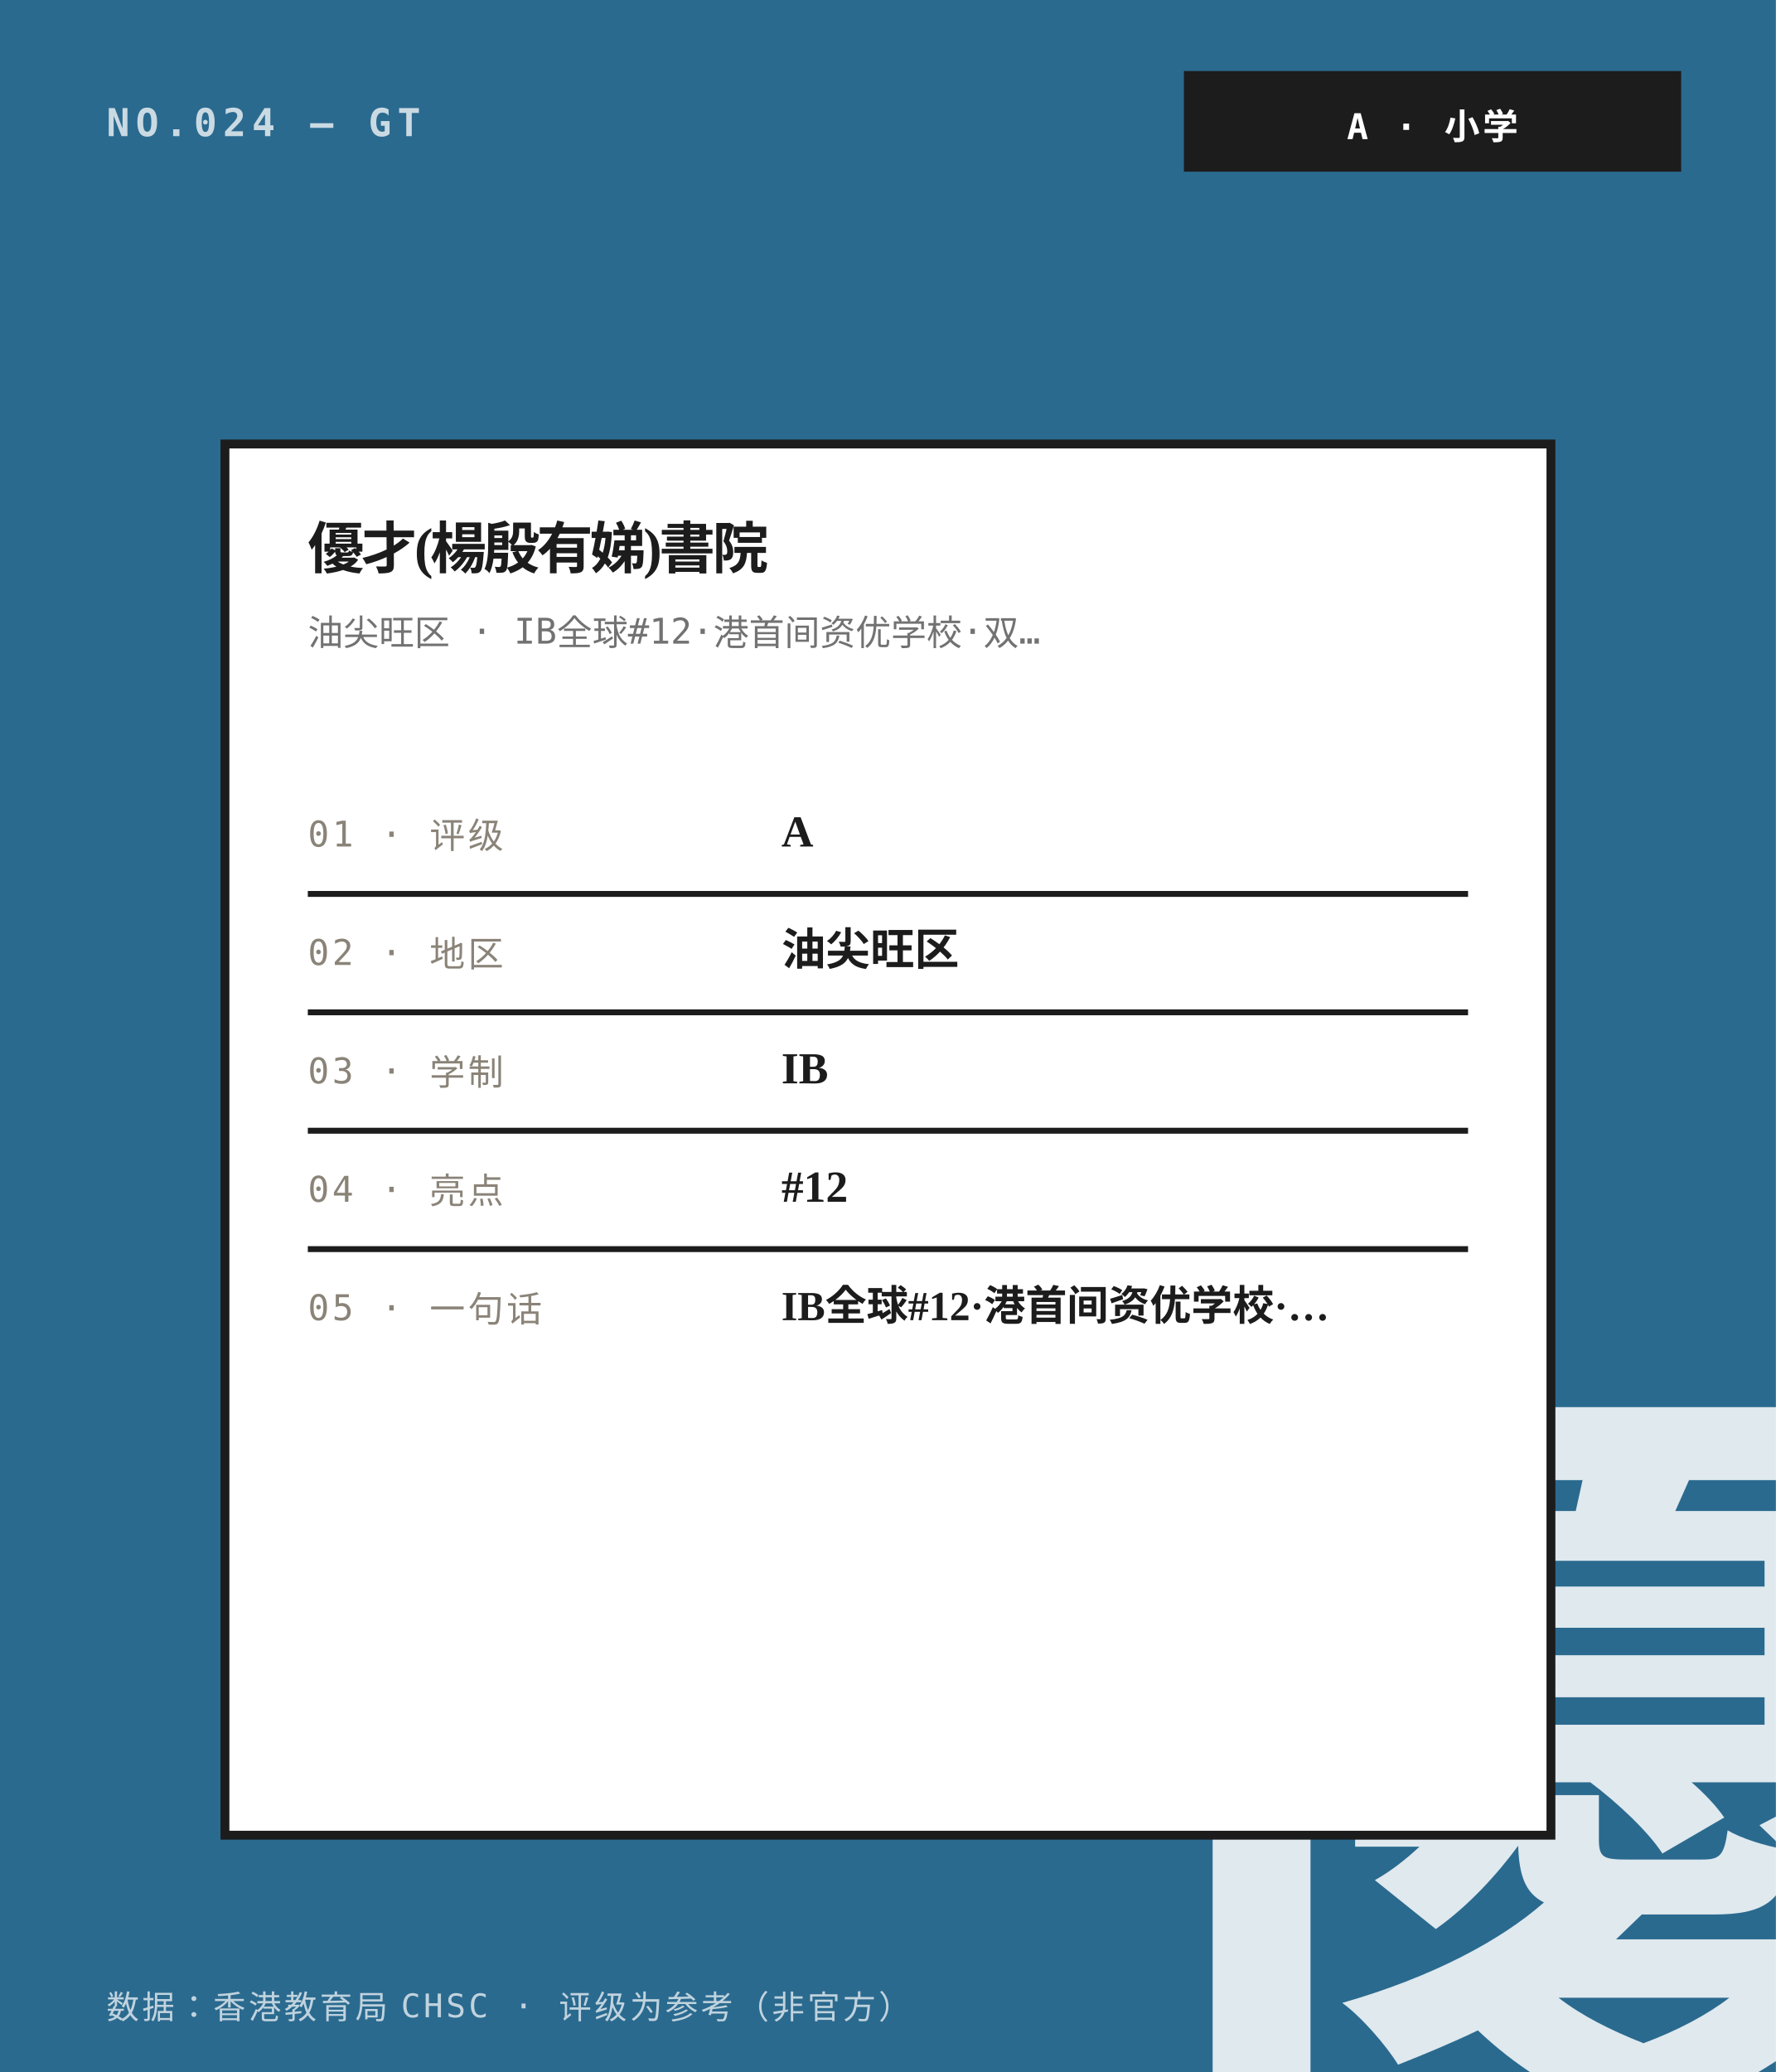
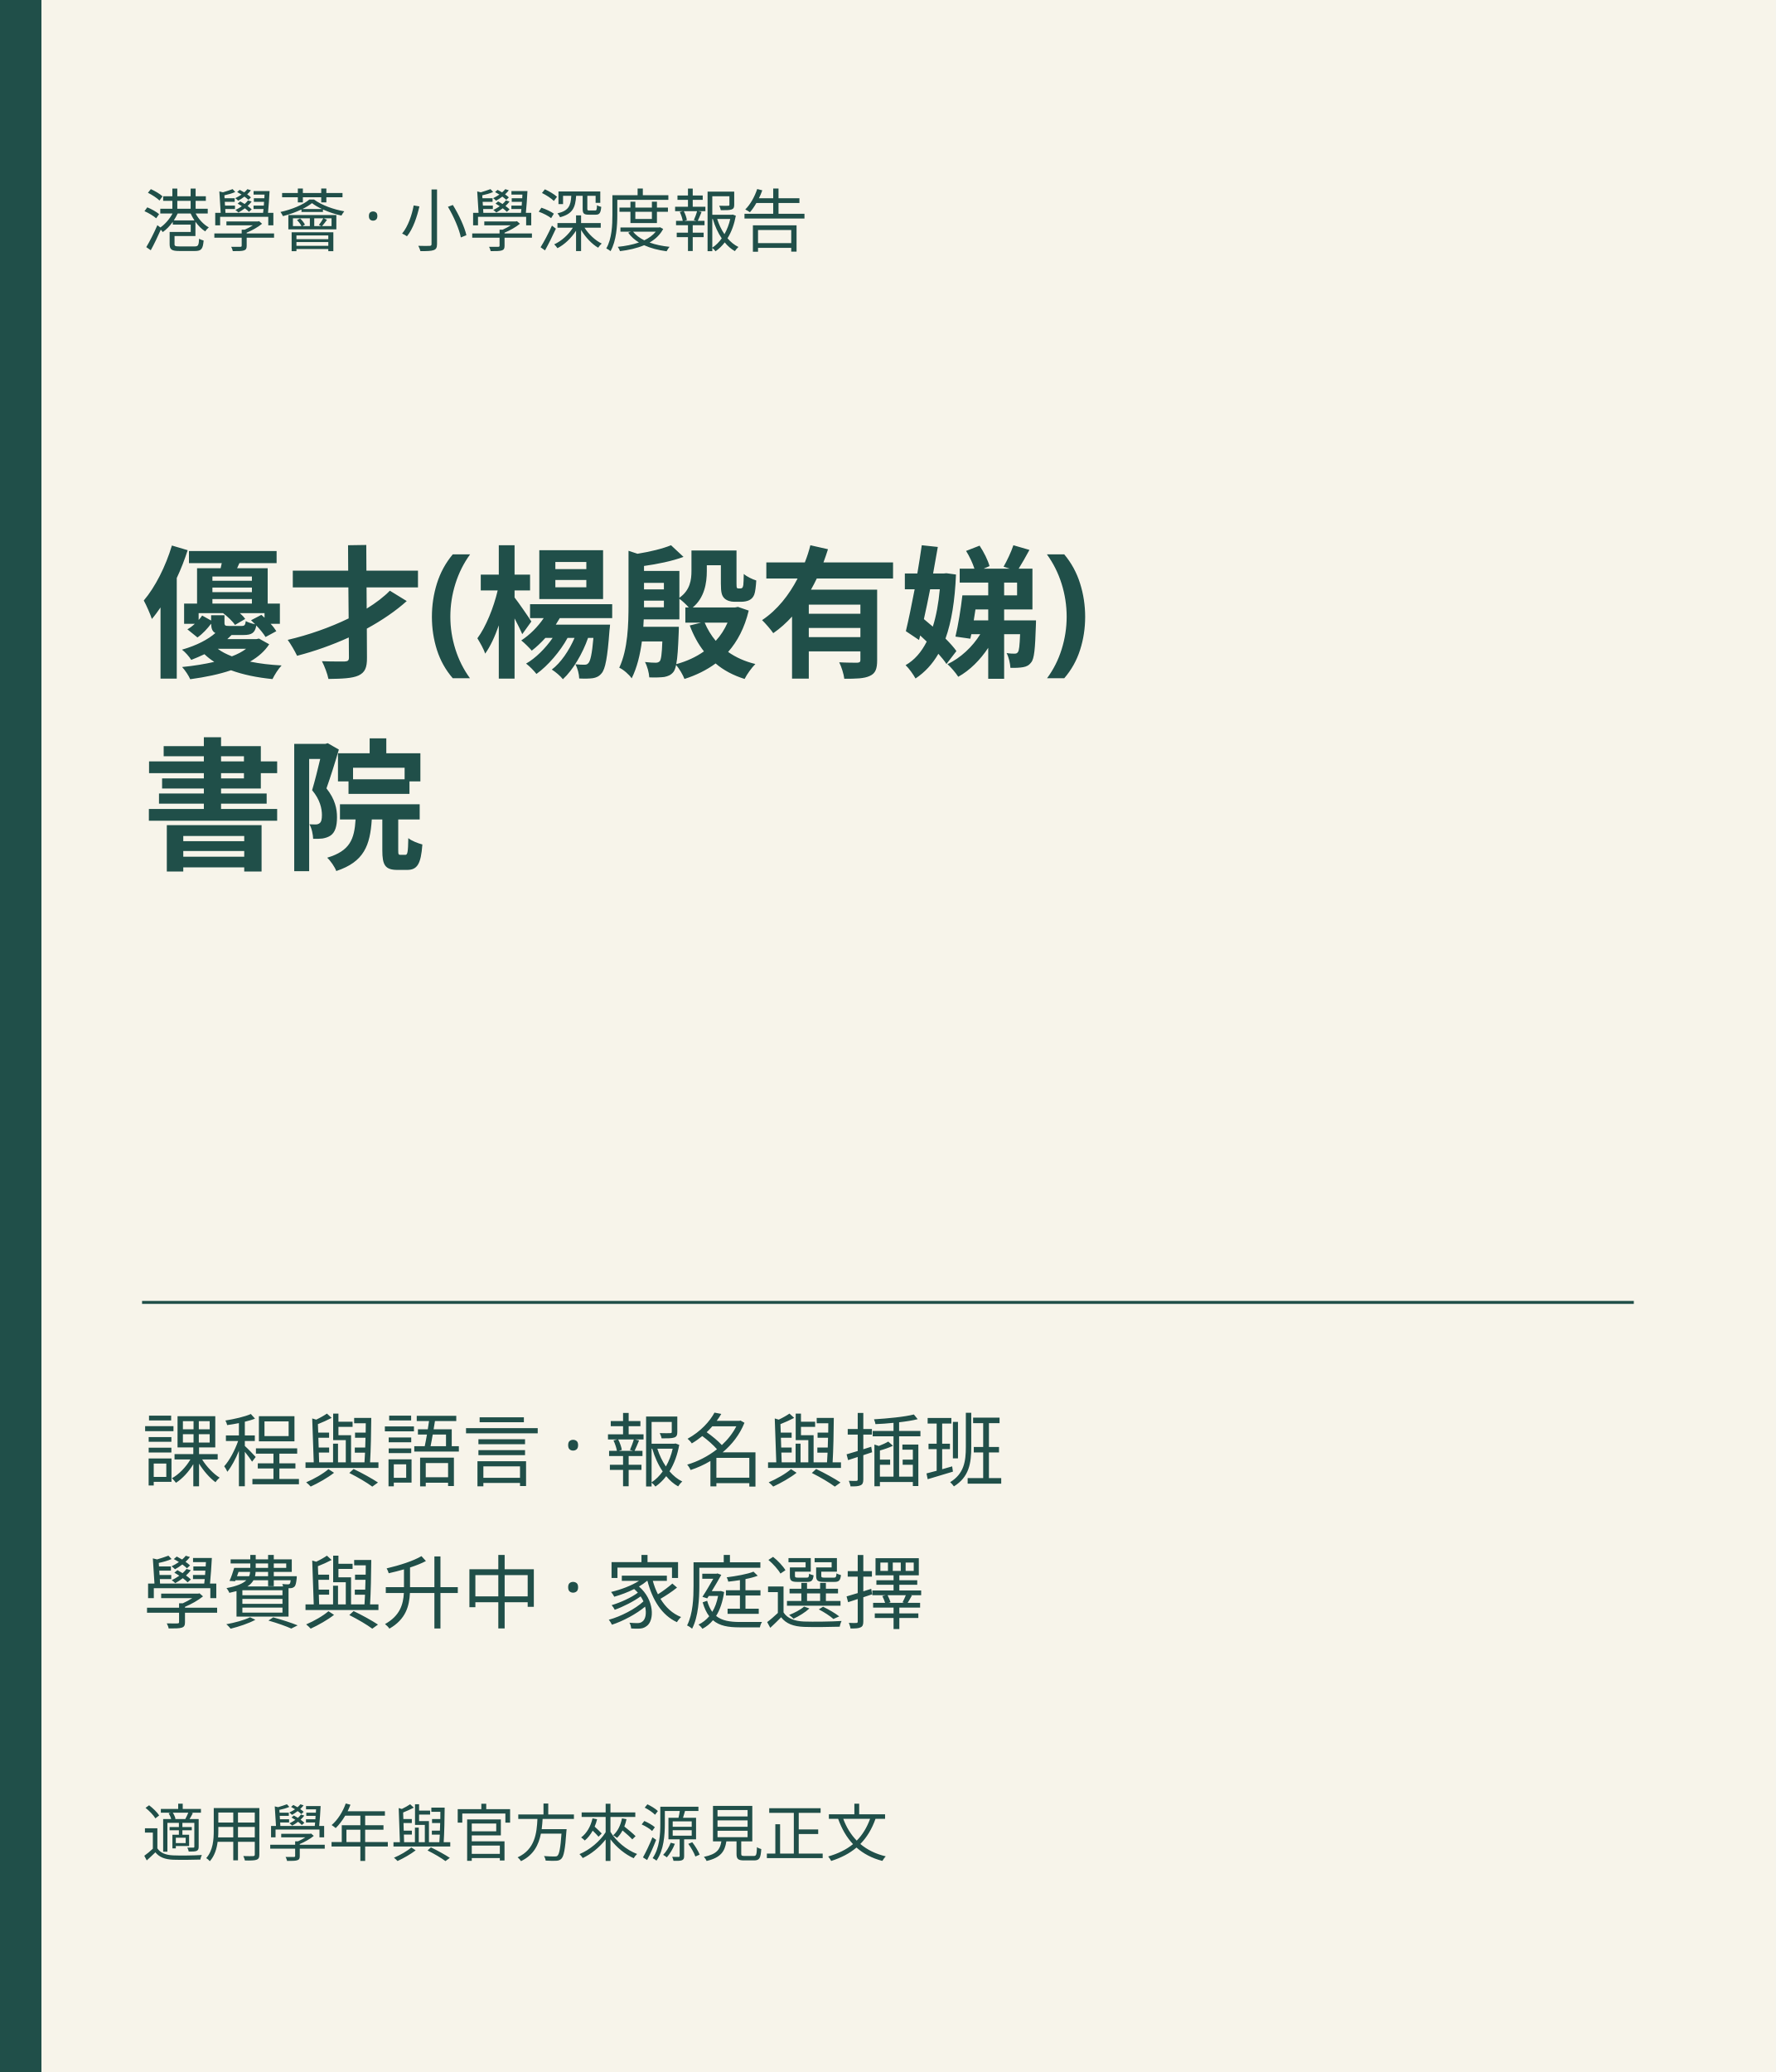
- <svg xmlns="http://www.w3.org/2000/svg" width="600" height="700" viewBox="0 0 600 700">
-   <rect width="600" height="700" fill="#2B6A8F" />
-   <rect x="400" y="24" width="168" height="34" fill="#1C1C1C" />
-   <text x="484" y="47" text-anchor="middle" font-family="ui-monospace, Menlo, monospace" font-size="12" font-weight="800" fill="#FFFFFF" letter-spacing="1">A · 小学</text>
-   <text x="372" y="710" font-family="Georgia, 'Times New Roman', serif" font-size="290" font-weight="800" fill="rgba(255,255,255,.85)" letter-spacing="-16">優</text>
-   <text x="36" y="46" font-family="ui-monospace, Menlo, monospace" font-size="13" font-weight="600" fill="rgba(255,255,255,.75)" letter-spacing="2">NO.024 — GT</text>
-   <rect x="76" y="150" width="448" height="470" fill="#FFFFFF" stroke="#1C1C1C" stroke-width="3" />
-   <text x="104" y="192" font-family="Georgia, 'Times New Roman', serif" font-size="19" font-weight="800" fill="#1C1C1C" letter-spacing="-1">優才(楊殷有娣)書院</text>
-   <text x="104" y="218" font-family="ui-monospace, Menlo, monospace" font-size="12" fill="rgba(28,28,28,.62)">油尖旺区 · IB全球#12·港首间资优学校·双…</text>
-   <text x="104" y="286" font-family="ui-monospace, Menlo, monospace" font-size="12" fill="#8A8378" letter-spacing="1">01 · 评级</text>
-   <text x="264" y="286" font-family="Georgia, 'Times New Roman', serif" font-size="15" font-weight="800" fill="#1C1C1C">A</text>
-   <line x1="104" y1="302" x2="496" y2="302" stroke="#1C1C1C" stroke-width="2" />
-   <text x="104" y="326" font-family="ui-monospace, Menlo, monospace" font-size="12" fill="#8A8378" letter-spacing="1">02 · 地区</text>
-   <text x="264" y="326" font-family="Georgia, 'Times New Roman', serif" font-size="15" font-weight="800" fill="#1C1C1C">油尖旺区</text>
-   <line x1="104" y1="342" x2="496" y2="342" stroke="#1C1C1C" stroke-width="2" />
-   <text x="104" y="366" font-family="ui-monospace, Menlo, monospace" font-size="12" fill="#8A8378" letter-spacing="1">03 · 学制</text>
-   <text x="264" y="366" font-family="Georgia, 'Times New Roman', serif" font-size="15" font-weight="800" fill="#1C1C1C">IB</text>
-   <line x1="104" y1="382" x2="496" y2="382" stroke="#1C1C1C" stroke-width="2" />
-   <text x="104" y="406" font-family="ui-monospace, Menlo, monospace" font-size="12" fill="#8A8378" letter-spacing="1">04 · 亮点</text>
-   <text x="264" y="406" font-family="Georgia, 'Times New Roman', serif" font-size="15" font-weight="800" fill="#1C1C1C">#12</text>
-   <line x1="104" y1="422" x2="496" y2="422" stroke="#1C1C1C" stroke-width="2" />
-   <text x="104" y="446" font-family="ui-monospace, Menlo, monospace" font-size="12" fill="#8A8378" letter-spacing="1">05 · 一句话</text>
-   <text x="264" y="446" font-family="Georgia, 'Times New Roman', serif" font-size="14" font-weight="800" fill="#1C1C1C">IB全球#12·港首间资优学校·…</text>
-   <text x="36" y="682" font-family="ui-monospace, Menlo, monospace" font-size="11" fill="rgba(255,255,255,.7)" letter-spacing="1">数据：香港教育局 CHSC · 评级为参考（非官方）</text>
+ <svg xmlns="http://www.w3.org/2000/svg" width="600" height="700">
+   <rect width="600" height="700" fill="#f7f4ea" />
+   <rect width="14" height="700" fill="#204f49" />
+   <g font-family="PingFang TC,sans-serif" fill="#204f49">
+     <text x="48" y="83" font-size="23">港學薈 · 小學深度報告</text>
+     <text x="48" y="225" font-size="48" font-weight="700">優才(楊殷有娣)</text>
+     <text x="48" y="290" font-size="48" font-weight="700">書院</text>
+     <path d="M48 440H552" stroke="#204f49" />
+     <text x="48" y="500" font-size="27">課程與語言 · 報名與插班</text>
+     <text x="48" y="548" font-size="27">學費與升中 · 家庭選擇</text>
+     <text x="48" y="627" font-size="21">適用學年與官方來源見正文</text>
+   </g>
</svg>
